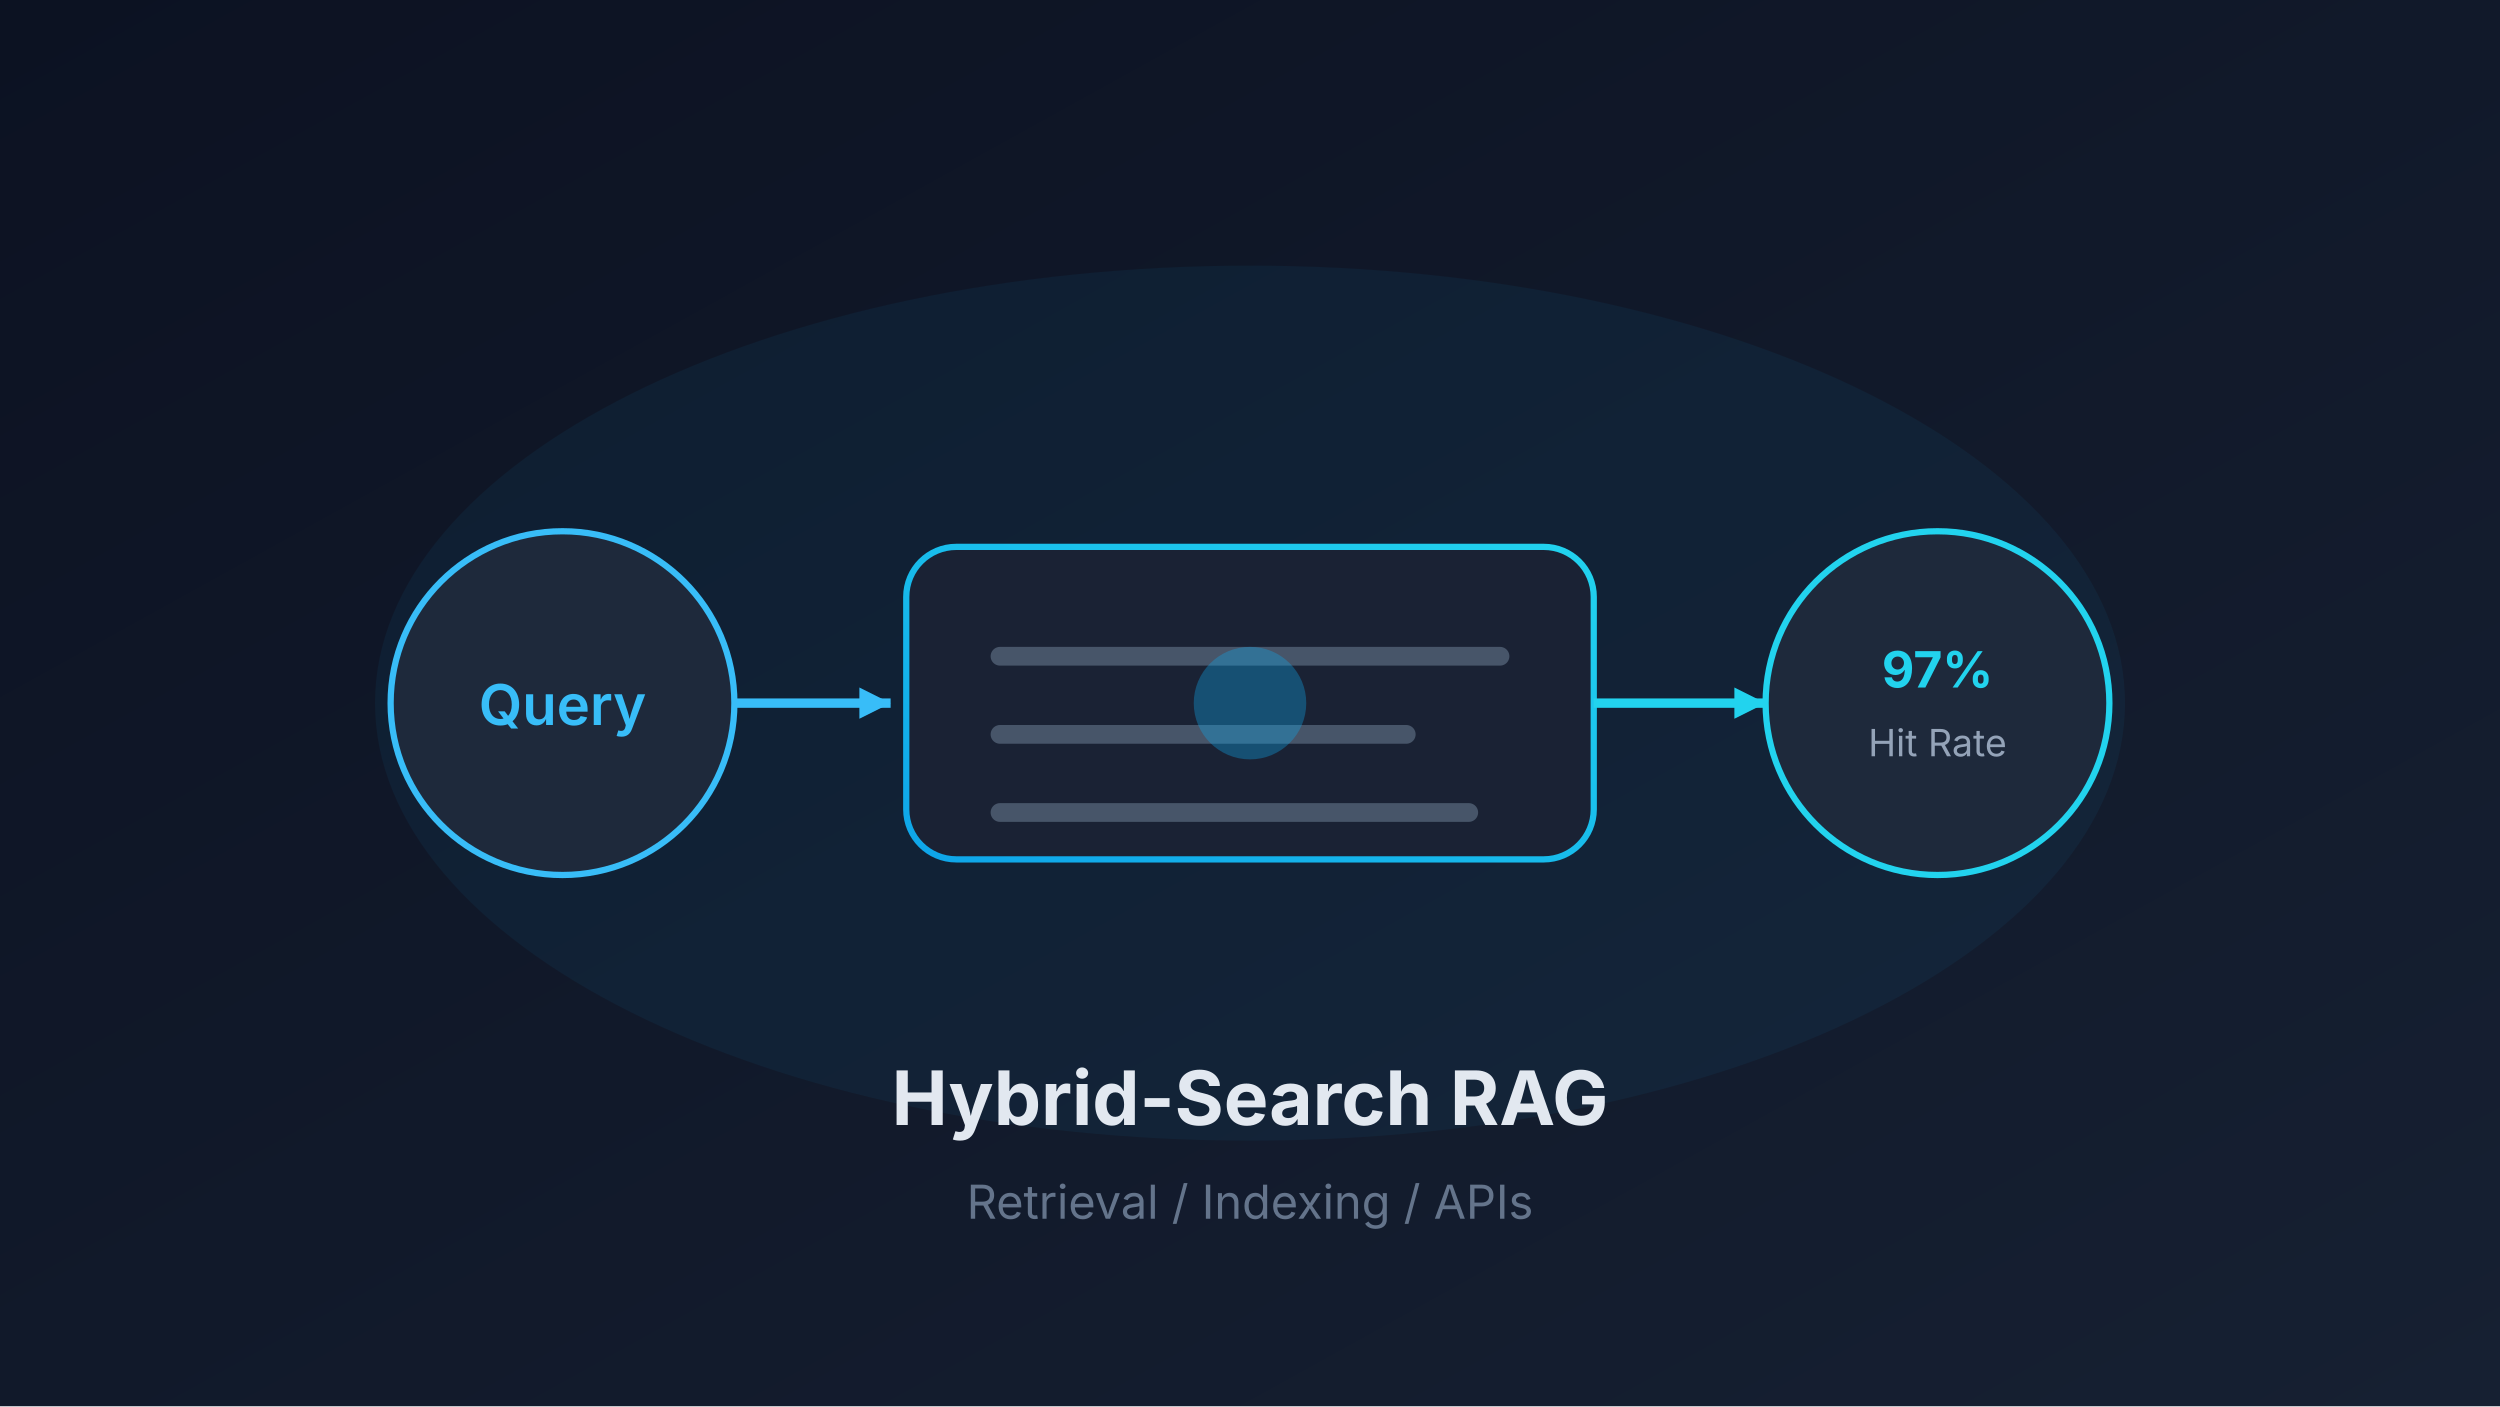
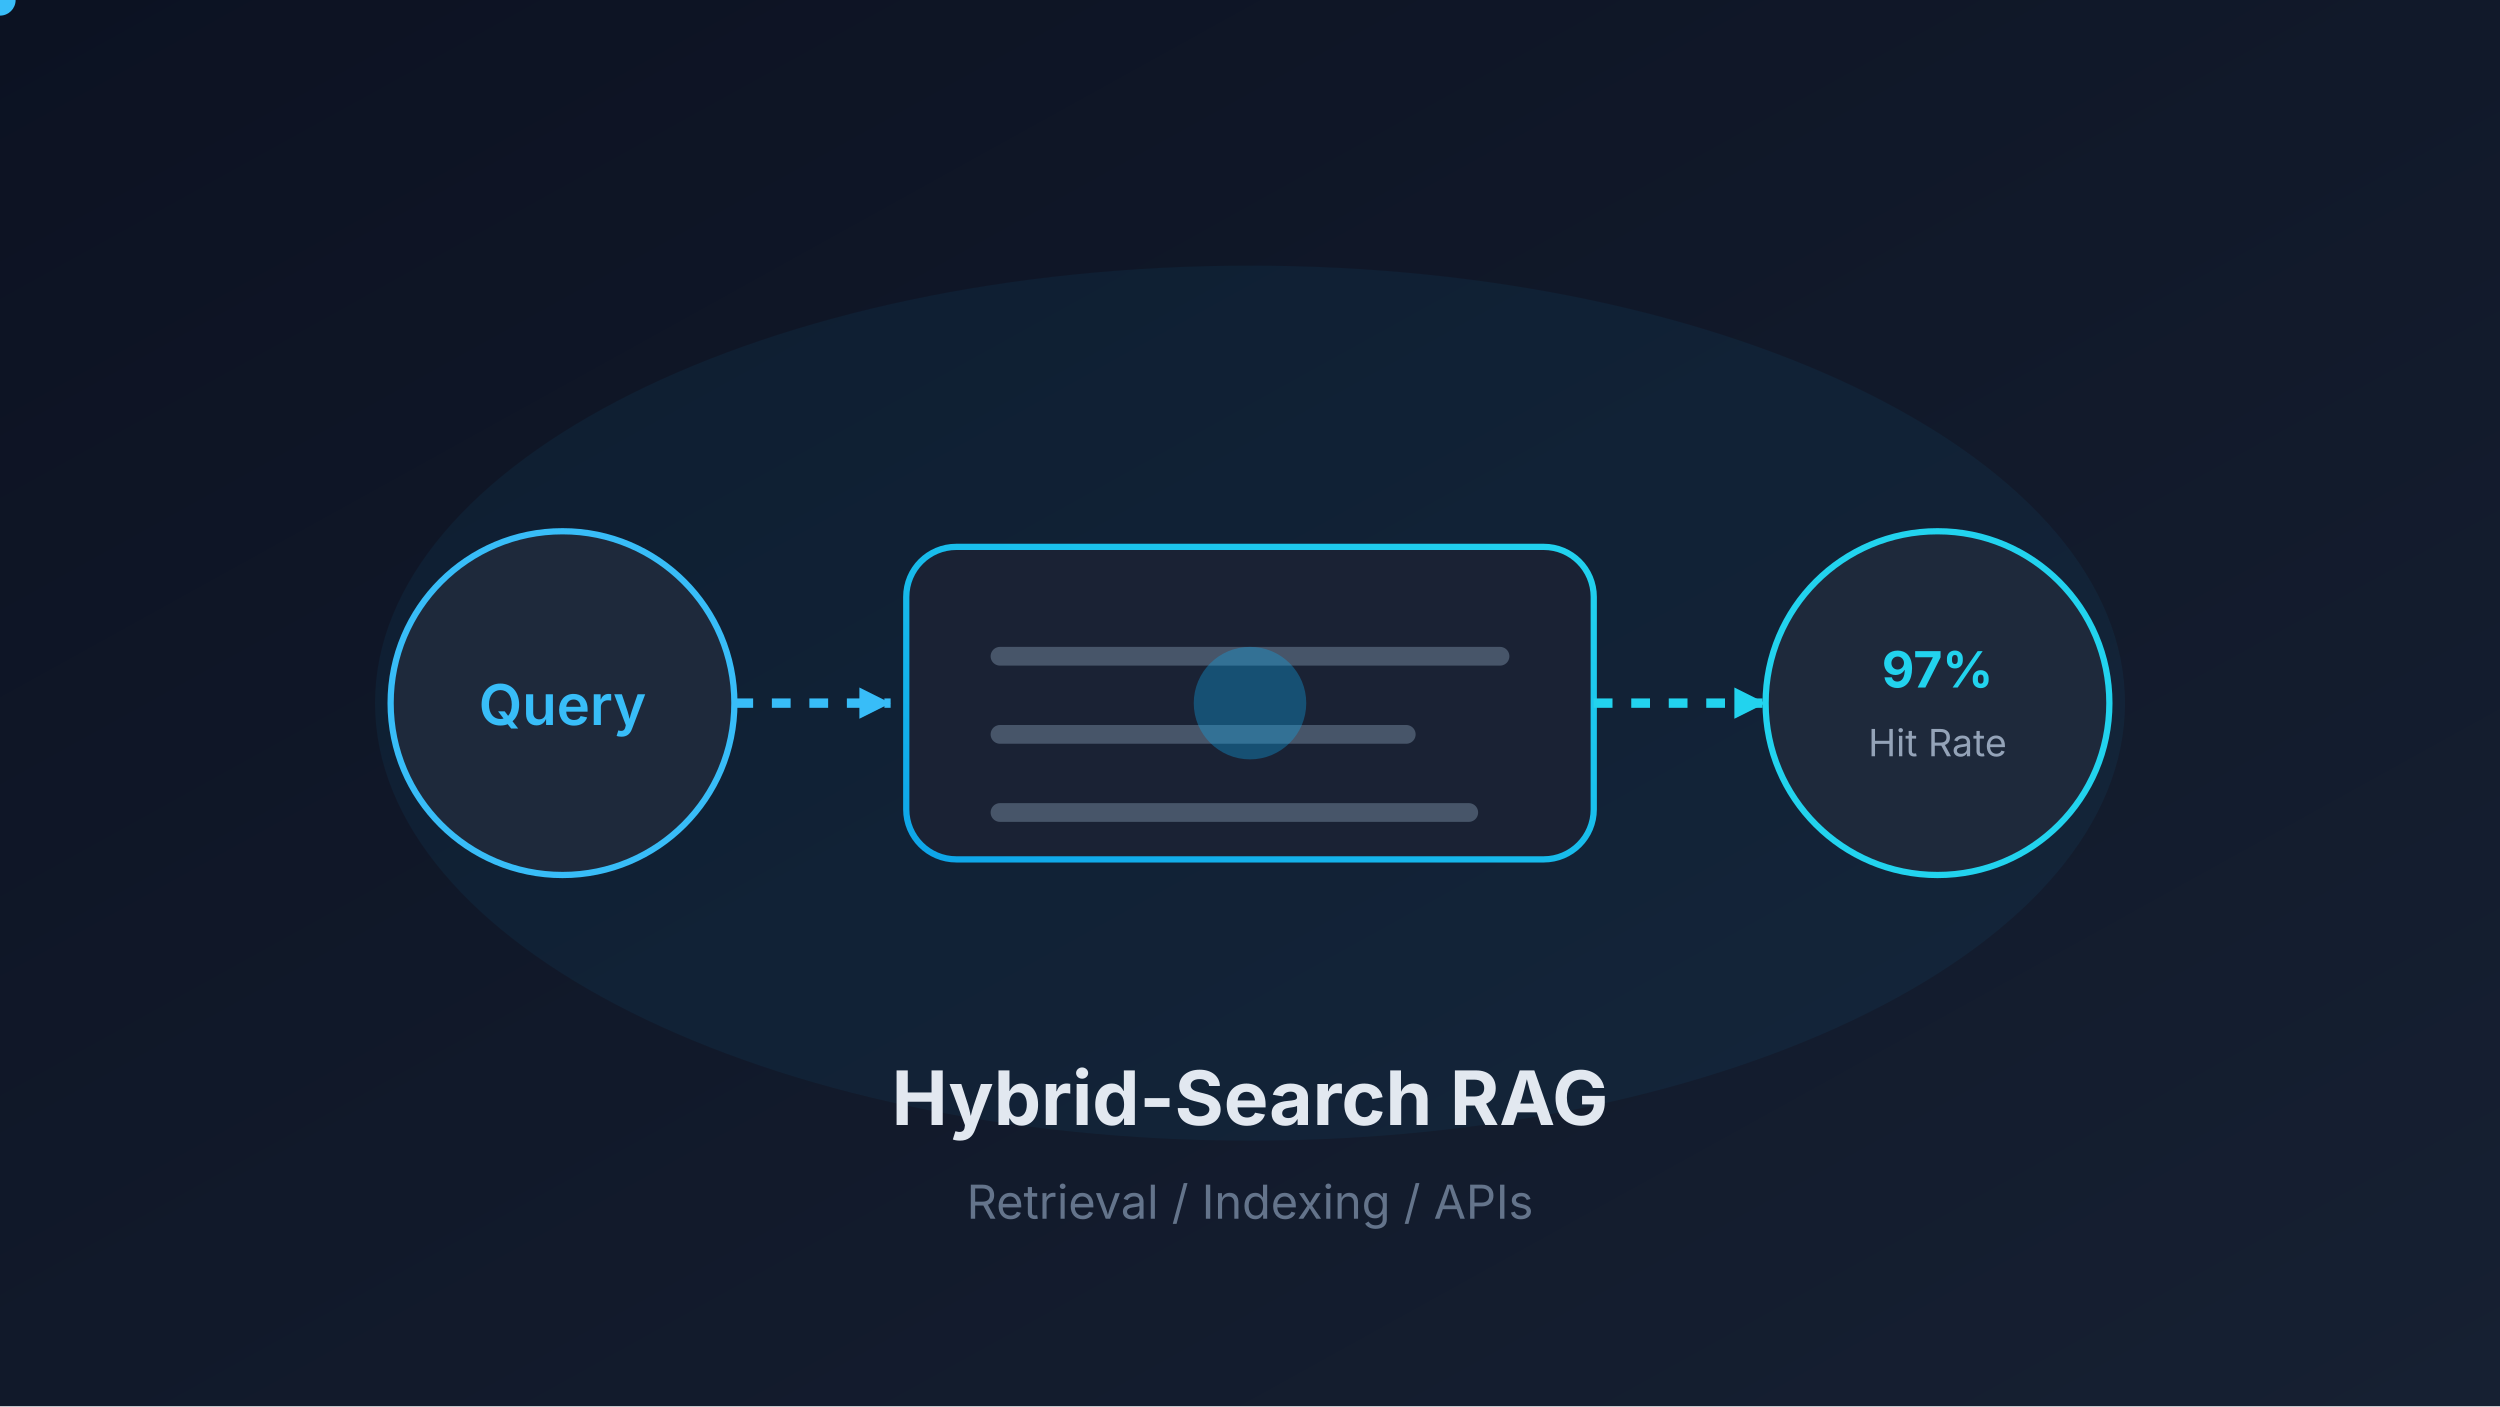
<svg xmlns="http://www.w3.org/2000/svg" viewBox="0 0 800 450" role="img" aria-label="Production RAG System">
  <defs>
    <linearGradient id="bg2" x1="0%" y1="0%" x2="100%" y2="100%">
      <stop offset="0%" stop-color="#0c1222" />
      <stop offset="100%" stop-color="#162032" />
    </linearGradient>
    <linearGradient id="accent2" x1="0%" y1="100%" x2="100%" y2="0%">
      <stop offset="0%" stop-color="#0ea5e9" />
      <stop offset="100%" stop-color="#22d3ee" />
    </linearGradient>
  </defs>
+   <style>
+     @keyframes rag-flow { to { stroke-dashoffset: -24; } }
+     @keyframes rag-pulse { 0%,100%{opacity:.35;transform:scale(1)} 50%{opacity:.65;transform:scale(1.12)} }
+     @keyframes rag-glow { 0%,100%{opacity:.7} 50%{opacity:1} }
+     .rag-flow { stroke-dasharray:6 6; animation:rag-flow 1.4s linear infinite; }
+     .rag-core { transform-origin:400px 225px; animation:rag-pulse 2.2s ease-in-out infinite; }
+     .rag-hit { animation:rag-glow 2s ease-in-out infinite; }
+     @media (prefers-reduced-motion:reduce){*{animation:none!important}}
+   </style>
  <rect width="800" height="450" fill="url(#bg2)" />
  <ellipse cx="400" cy="225" rx="280" ry="140" fill="#0ea5e9" opacity="0.06" />
  <circle cx="180" cy="225" r="55" fill="#1e293b" stroke="#38bdf8" stroke-width="2" />
  <text x="180" y="232" text-anchor="middle" fill="#38bdf8" font-family="Inter, Arial, sans-serif" font-size="18" font-weight="600">Query</text>
  <rect x="290" y="175" width="220" height="100" rx="16" fill="#1a2234" stroke="url(#accent2)" stroke-width="2" />
  <path d="M320 210 H480 M320 235 H450 M320 260 H470" stroke="#475569" stroke-width="6" stroke-linecap="round" />
-   <circle cx="400" cy="225" r="18" fill="#0ea5e9" opacity="0.35" />
-   <circle cx="620" cy="225" r="55" fill="#1e293b" stroke="#22d3ee" stroke-width="2" />
-   <text x="620" y="220" text-anchor="middle" fill="#22d3ee" font-family="Inter, Arial, sans-serif" font-size="16" font-weight="700">97%</text>
-   <text x="620" y="242" text-anchor="middle" fill="#94a3b8" font-family="Inter, Arial, sans-serif" font-size="12">Hit Rate</text>
-   <path d="M235 225 H285" stroke="#38bdf8" stroke-width="3" marker-end="url(#none)" />
-   <path d="M510 225 H565" stroke="#22d3ee" stroke-width="3" />
+   <circle class="rag-core" cx="400" cy="225" r="18" fill="#0ea5e9" opacity="0.35" />
+   <g class="rag-hit">
+     <circle cx="620" cy="225" r="55" fill="#1e293b" stroke="#22d3ee" stroke-width="2" />
+     <text x="620" y="220" text-anchor="middle" fill="#22d3ee" font-family="Inter, Arial, sans-serif" font-size="16" font-weight="700">97%</text>
+     <text x="620" y="242" text-anchor="middle" fill="#94a3b8" font-family="Inter, Arial, sans-serif" font-size="12">Hit Rate</text>
+   </g>
+   <path class="rag-flow" d="M235 225 H285" stroke="#38bdf8" stroke-width="3" />
+   <path class="rag-flow" d="M510 225 H565" stroke="#22d3ee" stroke-width="3" style="animation-delay:.35s" />
  <polygon points="565,225 555,220 555,230" fill="#22d3ee" />
  <polygon points="285,225 275,220 275,230" fill="#38bdf8" />
+   <circle r="5" fill="#38bdf8">
+     <animateMotion dur="2.2s" repeatCount="indefinite" path="M235 225 H565" />
+     <animate attributeName="opacity" values="0;1;1;0" keyTimes="0;0.1;0.9;1" dur="2.2s" repeatCount="indefinite" />
+   </circle>
  <text x="400" y="360" text-anchor="middle" fill="#e2e8f0" font-family="Inter, Arial, sans-serif" font-size="24" font-weight="700">Hybrid-Search RAG</text>
  <text x="400" y="390" text-anchor="middle" fill="#64748b" font-family="Inter, Arial, sans-serif" font-size="15">Retrieval / Indexing / APIs</text>
</svg>
